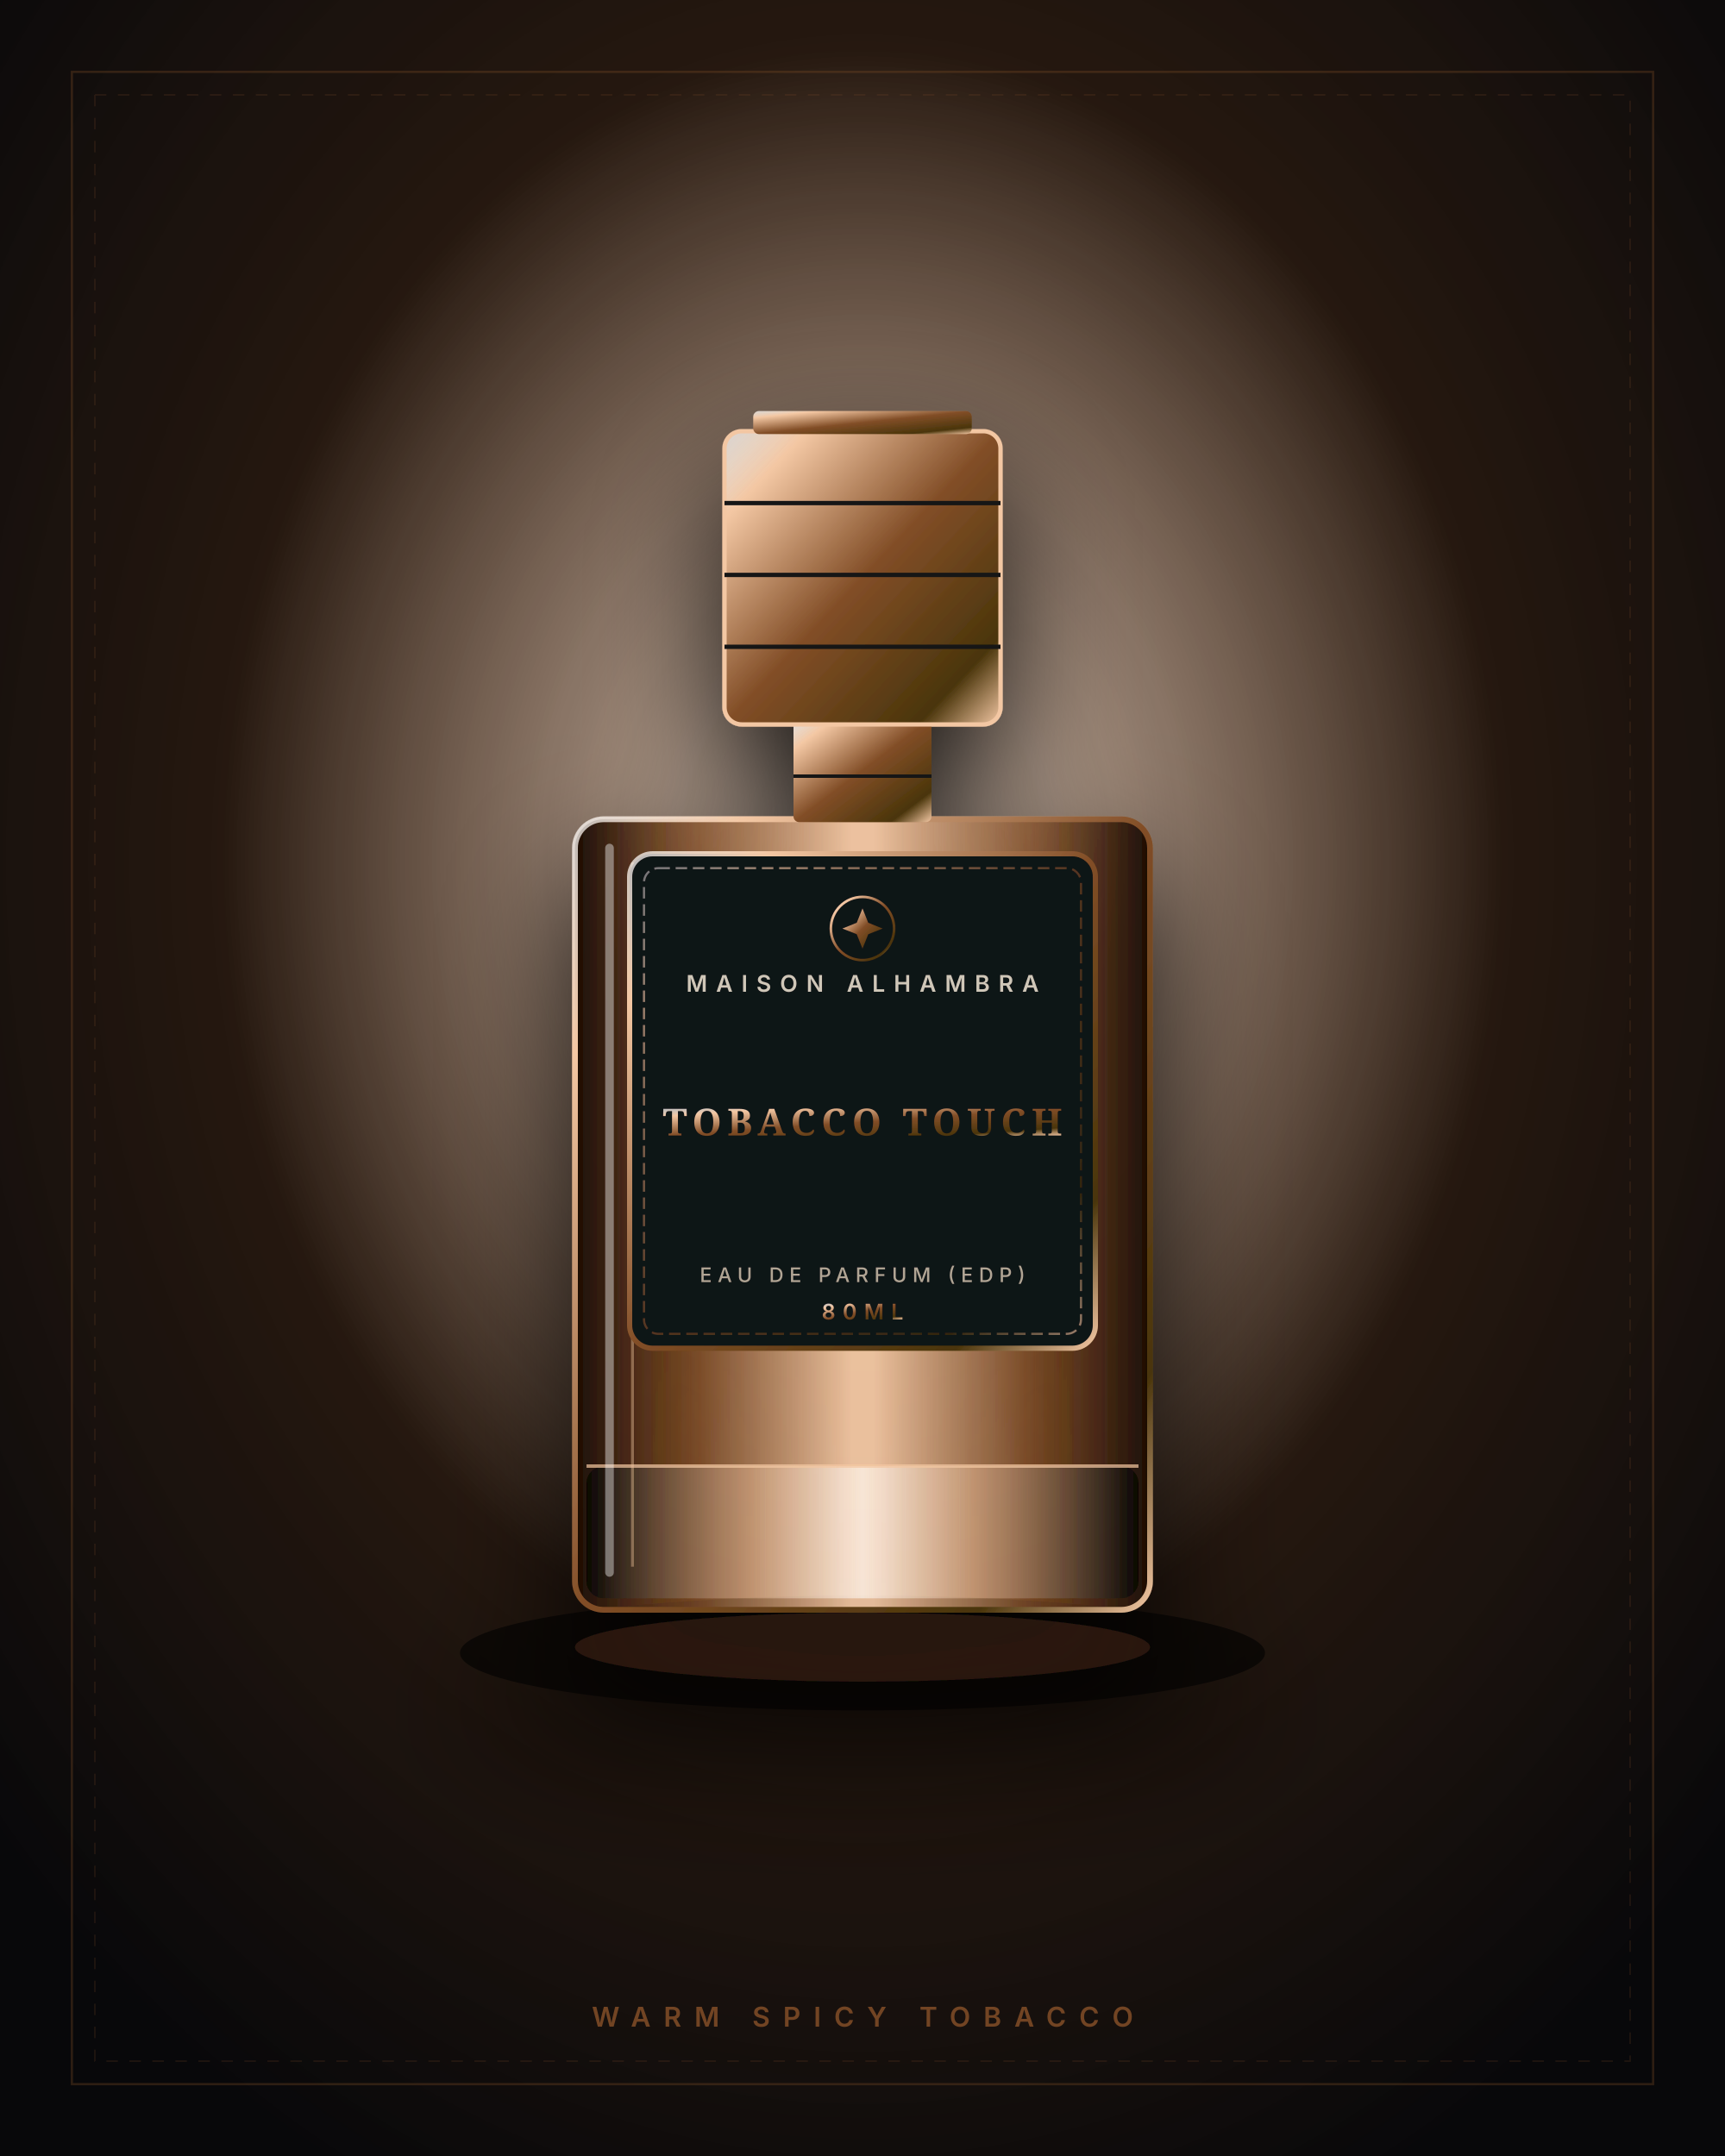
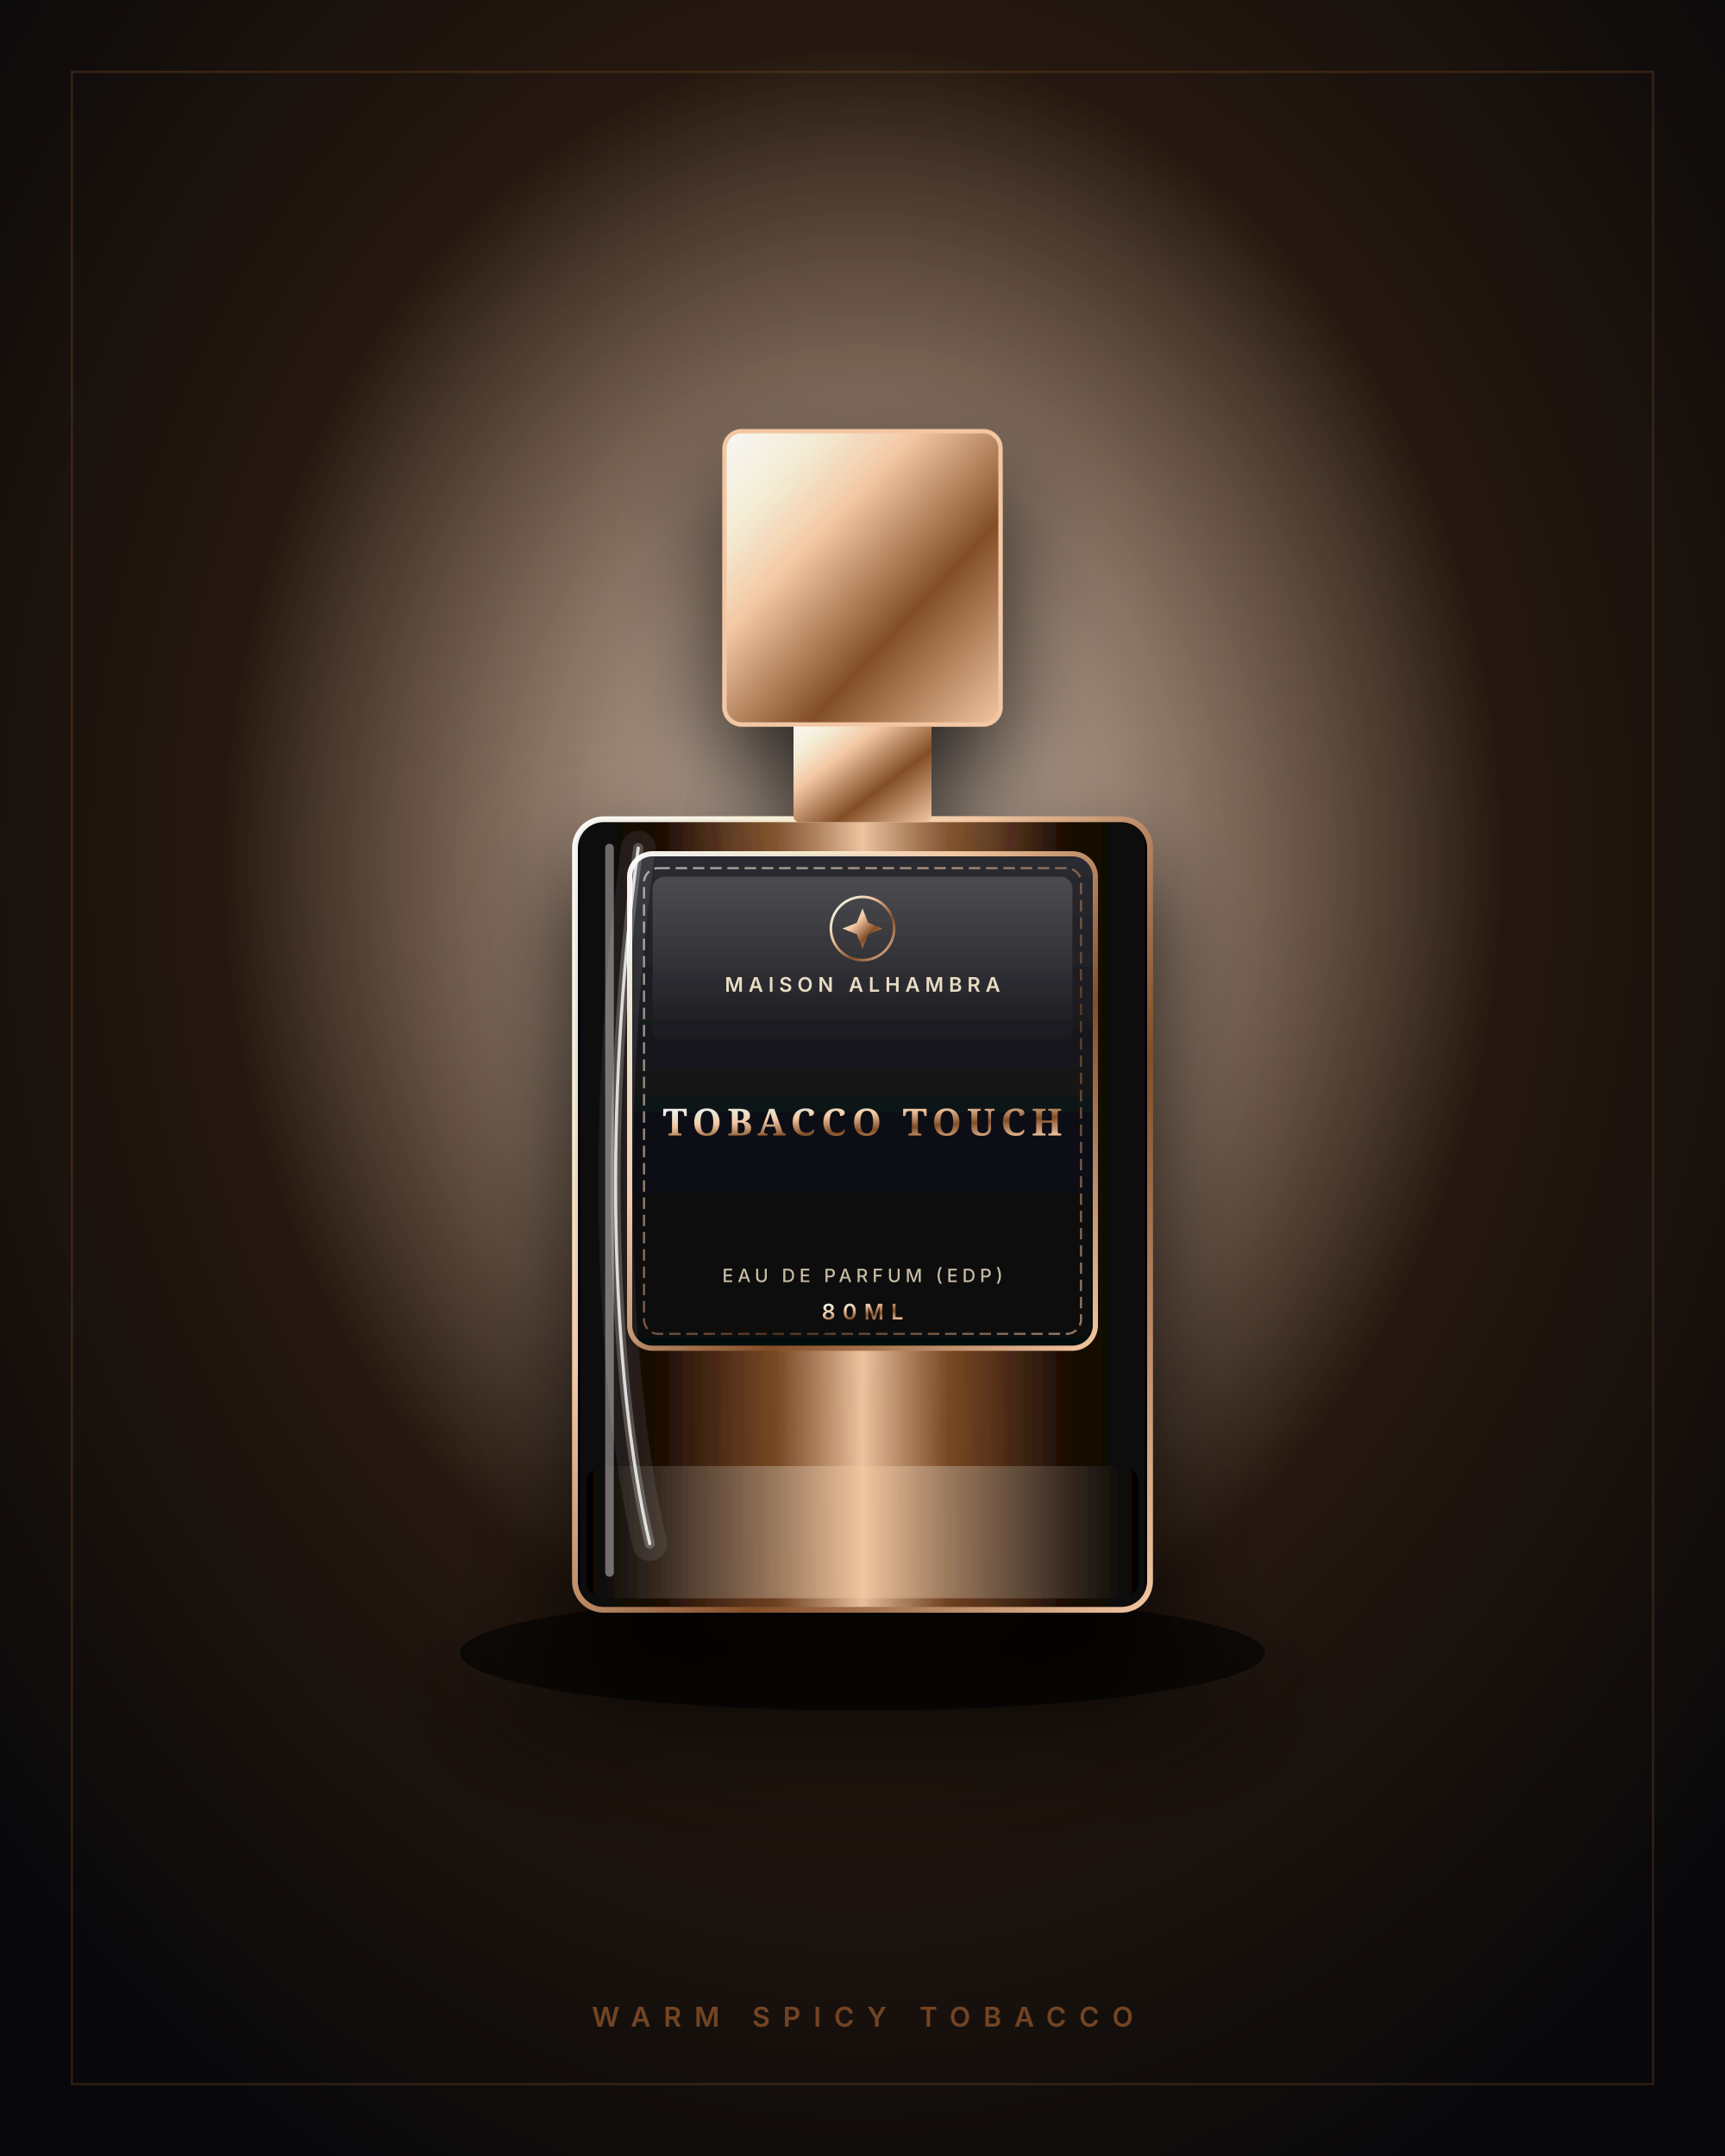
<svg xmlns="http://www.w3.org/2000/svg" viewBox="0 0 600 750" width="600" height="750">
  <defs>
    <radialGradient id="ambG" cx="50%" cy="40%" r="68%">
      <stop offset="0%" stop-color="#824e27" stop-opacity="0.32" />
      <stop offset="55%" stop-color="#1b0d04" stop-opacity="0.95" />
      <stop offset="100%" stop-color="#08080a" />
    </radialGradient>
    <linearGradient id="metalG" x1="0%" y1="0%" x2="100%" y2="100%">
-       <stop offset="0%" stop-color="#ffffff" stop-opacity="0.7" />
-       <stop offset="15%" stop-color="#f3c7a3" />
-       <stop offset="50%" stop-color="#824e27" />
-       <stop offset="85%" stop-color="#4a350b" />
+       <stop offset="0%" stop-color="#ffffff" stop-opacity="0.95" />
+       <stop offset="18%" stop-color="#fff8df" stop-opacity="0.9" />
+       <stop offset="35%" stop-color="#f3c7a3" />
+       <stop offset="65%" stop-color="#824e27" />
      <stop offset="100%" stop-color="#f3c7a3" />
    </linearGradient>
    <linearGradient id="bodyG" x1="0%" y1="0%" x2="100%" y2="0%">
-       <stop offset="0%" stop-color="#1b0d04" />
-       <stop offset="20%" stop-color="#824e27" stop-opacity="0.75" />
-       <stop offset="48%" stop-color="#f3c7a3" stop-opacity="0.92" />
-       <stop offset="52%" stop-color="#f3c7a3" stop-opacity="0.92" />
-       <stop offset="80%" stop-color="#824e27" stop-opacity="0.75" />
-       <stop offset="100%" stop-color="#1b0d04" />
+       <stop offset="0%" stop-color="#050609" />
+       <stop offset="15%" stop-color="#1b0d04" />
+       <stop offset="35%" stop-color="#824e27" stop-opacity="0.8" />
+       <stop offset="50%" stop-color="#f3c7a3" stop-opacity="0.95" />
+       <stop offset="65%" stop-color="#824e27" stop-opacity="0.8" />
+       <stop offset="85%" stop-color="#1b0d04" />
+       <stop offset="100%" stop-color="#050609" />
    </linearGradient>
    <linearGradient id="baseG" x1="0%" y1="0%" x2="100%" y2="0%">
      <stop offset="0%" stop-color="#000000" stop-opacity="0.8" />
-       <stop offset="30%" stop-color="#f3c7a3" stop-opacity="0.4" />
-       <stop offset="50%" stop-color="#ffffff" stop-opacity="0.6" />
-       <stop offset="70%" stop-color="#f3c7a3" stop-opacity="0.4" />
+       <stop offset="50%" stop-color="#f3c7a3" stop-opacity="0.75" />
      <stop offset="100%" stop-color="#000000" stop-opacity="0.8" />
    </linearGradient>
+     <linearGradient id="labelG" x1="0%" y1="0%" x2="0%" y2="100%">
+       <stop offset="0%" stop-color="#2b2b31" />
+       <stop offset="50%" stop-color="#111216" />
+       <stop offset="100%" stop-color="#06070a" />
+     </linearGradient>
+     <linearGradient id="labelSheen" x1="0%" y1="0%" x2="0%" y2="100%">
+       <stop offset="0%" stop-color="#ffffff" stop-opacity="0.75" />
+       <stop offset="100%" stop-color="#ffffff" stop-opacity="0" />
+     </linearGradient>
    <filter id="flaconShadow" x="-30%" y="-20%" width="160%" height="150%">
-       <feDropShadow dx="0" dy="20" stdDeviation="22" flood-color="#000000" flood-opacity="0.85" />
+       <feDropShadow dx="0" dy="18" stdDeviation="18" flood-color="#000000" flood-opacity="0.8" />
    </filter>
  </defs>
  <rect width="600" height="750" fill="url(#ambG)" />
  <rect x="25" y="25" width="550" height="700" fill="none" stroke="#824e27" stroke-width="0.75" opacity="0.32" />
-   <rect x="33" y="33" width="534" height="684" fill="none" stroke="#824e27" stroke-width="0.5" stroke-dasharray="4,4" opacity="0.2" />
  <g transform="translate(300, 365)" filter="url(#flaconShadow)">
    <ellipse cx="0" cy="210" rx="140" ry="20" fill="#000000" opacity="0.6" />
-     <ellipse cx="0" cy="208" rx="100" ry="12" fill="#824e27" opacity="0.25" />
    <rect x="-100" y="-80" width="200" height="275" rx="10" fill="url(#bodyG)" stroke="url(#metalG)" stroke-width="2" />
    <rect x="-96" y="145" width="192" height="46" rx="6" fill="url(#baseG)" opacity="0.95" />
-     <line x1="-96" y1="145" x2="96" y2="145" stroke="#f3c7a3" stroke-width="1.2" opacity="0.7" />
    <line x1="-88" y1="-70" x2="-88" y2="182" stroke="#ffffff" stroke-width="3" stroke-linecap="round" opacity="0.4" />
-     <line x1="-80" y1="-65" x2="-80" y2="180" stroke="#f3c7a3" stroke-width="1" opacity="0.4" />
-     <rect x="-81.0" y="-68.0" width="162" height="172" rx="8" fill="#111216" stroke="url(#metalG)" stroke-width="1.8" />
+     <rect x="-81.0" y="-68.0" width="162" height="172" rx="8" fill="url(#labelG)" stroke="url(#metalG)" stroke-width="1.8" />
    <rect x="-76.0" y="-63.0" width="152" height="162" rx="5" fill="none" stroke="url(#metalG)" stroke-width="0.75" stroke-dasharray="4,2" opacity="0.6" />
+     <rect x="-73.0" y="-60.0" width="146" height="58.5" rx="4" fill="url(#labelSheen)" opacity="0.22" />
    <g transform="translate(0, -42.0)">
      <circle cx="0" cy="0" r="11" fill="none" stroke="url(#metalG)" stroke-width="0.9" />
      <polygon points="0,-7 2,-2 7,0 2,2 0,7 -2,2 -7,0 -2,-2" fill="url(#metalG)" />
    </g>
-     <text x="0" y="-20.0" font-family="'Inter', -apple-system, sans-serif" font-size="8" font-weight="600" letter-spacing="3" fill="#cfc7b8" text-anchor="middle">MAISON ALHAMBRA</text>
+     <text x="0" y="-20.0" font-family="'Inter', sans-serif" font-size="7" font-weight="600" letter-spacing="1.8" fill="#e8dcc4" text-anchor="middle">MAISON ALHAMBRA</text>
    <line x1="-61.0" y1="-12.0" x2="61.0" y2="-12.0" stroke="url(#metalG)" stroke-width="0.6" opacity="0.5" />
-     <text x="0" y="30" font-family="'Cinzel', 'Playfair Display', 'Georgia', serif" font-size="13" font-weight="700" letter-spacing="2" fill="url(#metalG)" text-anchor="middle">TOBACCO TOUCH</text>
+     <text x="0" y="30" font-family="'Cinzel', serif" font-size="13" font-weight="700" letter-spacing="2" fill="url(#metalG)" text-anchor="middle">TOBACCO TOUCH</text>
    <line x1="-57.0" y1="66.0" x2="57.0" y2="66.0" stroke="url(#metalG)" stroke-width="0.6" opacity="0.5" />
-     <text x="0" y="81.0" font-family="'Inter', -apple-system, sans-serif" font-size="7" font-weight="500" letter-spacing="2" fill="#b0a594" text-anchor="middle">EAU DE PARFUM (EDP)</text>
-     <text x="0" y="94.0" font-family="'Inter', -apple-system, sans-serif" font-size="7.5" font-weight="600" letter-spacing="2.5" fill="url(#metalG)" text-anchor="middle">80ML</text>
+     <text x="0" y="81.0" font-family="'Inter', sans-serif" font-size="6.4" font-weight="500" letter-spacing="1.5" fill="#c8bba4" text-anchor="middle">EAU DE PARFUM (EDP)</text>
+     <text x="0" y="94.0" font-family="'Inter', sans-serif" font-size="7.5" font-weight="600" letter-spacing="2.5" fill="url(#metalG)" text-anchor="middle">80ML</text>
    <rect x="-24" y="-115" width="48" height="36" rx="2" fill="url(#metalG)" />
-     <line x1="-24" y1="-95" x2="24" y2="-95" stroke="#121316" stroke-width="1.2" />
    <rect x="-48" y="-215" width="96" height="102" rx="6" fill="url(#metalG)" stroke="#f3c7a3" stroke-width="1.5" />
-     <line x1="-48" y1="-190" x2="48" y2="-190" stroke="#121316" stroke-width="1.5" />
-     <line x1="-48" y1="-165" x2="48" y2="-165" stroke="#121316" stroke-width="1.5" />
-     <line x1="-48" y1="-140" x2="48" y2="-140" stroke="#121316" stroke-width="1.5" />
-     <rect x="-38" y="-222" width="76" height="8" rx="2" fill="url(#metalG)" />
+     <path d="M-78,-70 C-90,18 -88,112 -74,172" fill="none" stroke="#ffffff" stroke-width="12" stroke-linecap="round" opacity="0.08" />
+     <path d="M-78,-70 C-90,18 -88,112 -74,172" fill="none" stroke="#ffffff" stroke-width="3.5" stroke-linecap="round" opacity="0.22" />
+     <path d="M-78,-70 C-90,18 -88,112 -74,172" fill="none" stroke="#ffffff" stroke-width="1.1" stroke-linecap="round" opacity="0.8" />
  </g>
-   <text x="300" y="705" font-family="'Inter', -apple-system, sans-serif" font-size="9.5" font-weight="600" letter-spacing="4.5" fill="#824e27" opacity="0.85" text-anchor="middle">WARM SPICY TOBACCO</text>
+   <text x="300" y="705" font-family="'Inter', sans-serif" font-size="9.5" font-weight="600" letter-spacing="4.5" fill="#824e27" opacity="0.85" text-anchor="middle">WARM SPICY TOBACCO</text>
</svg>
